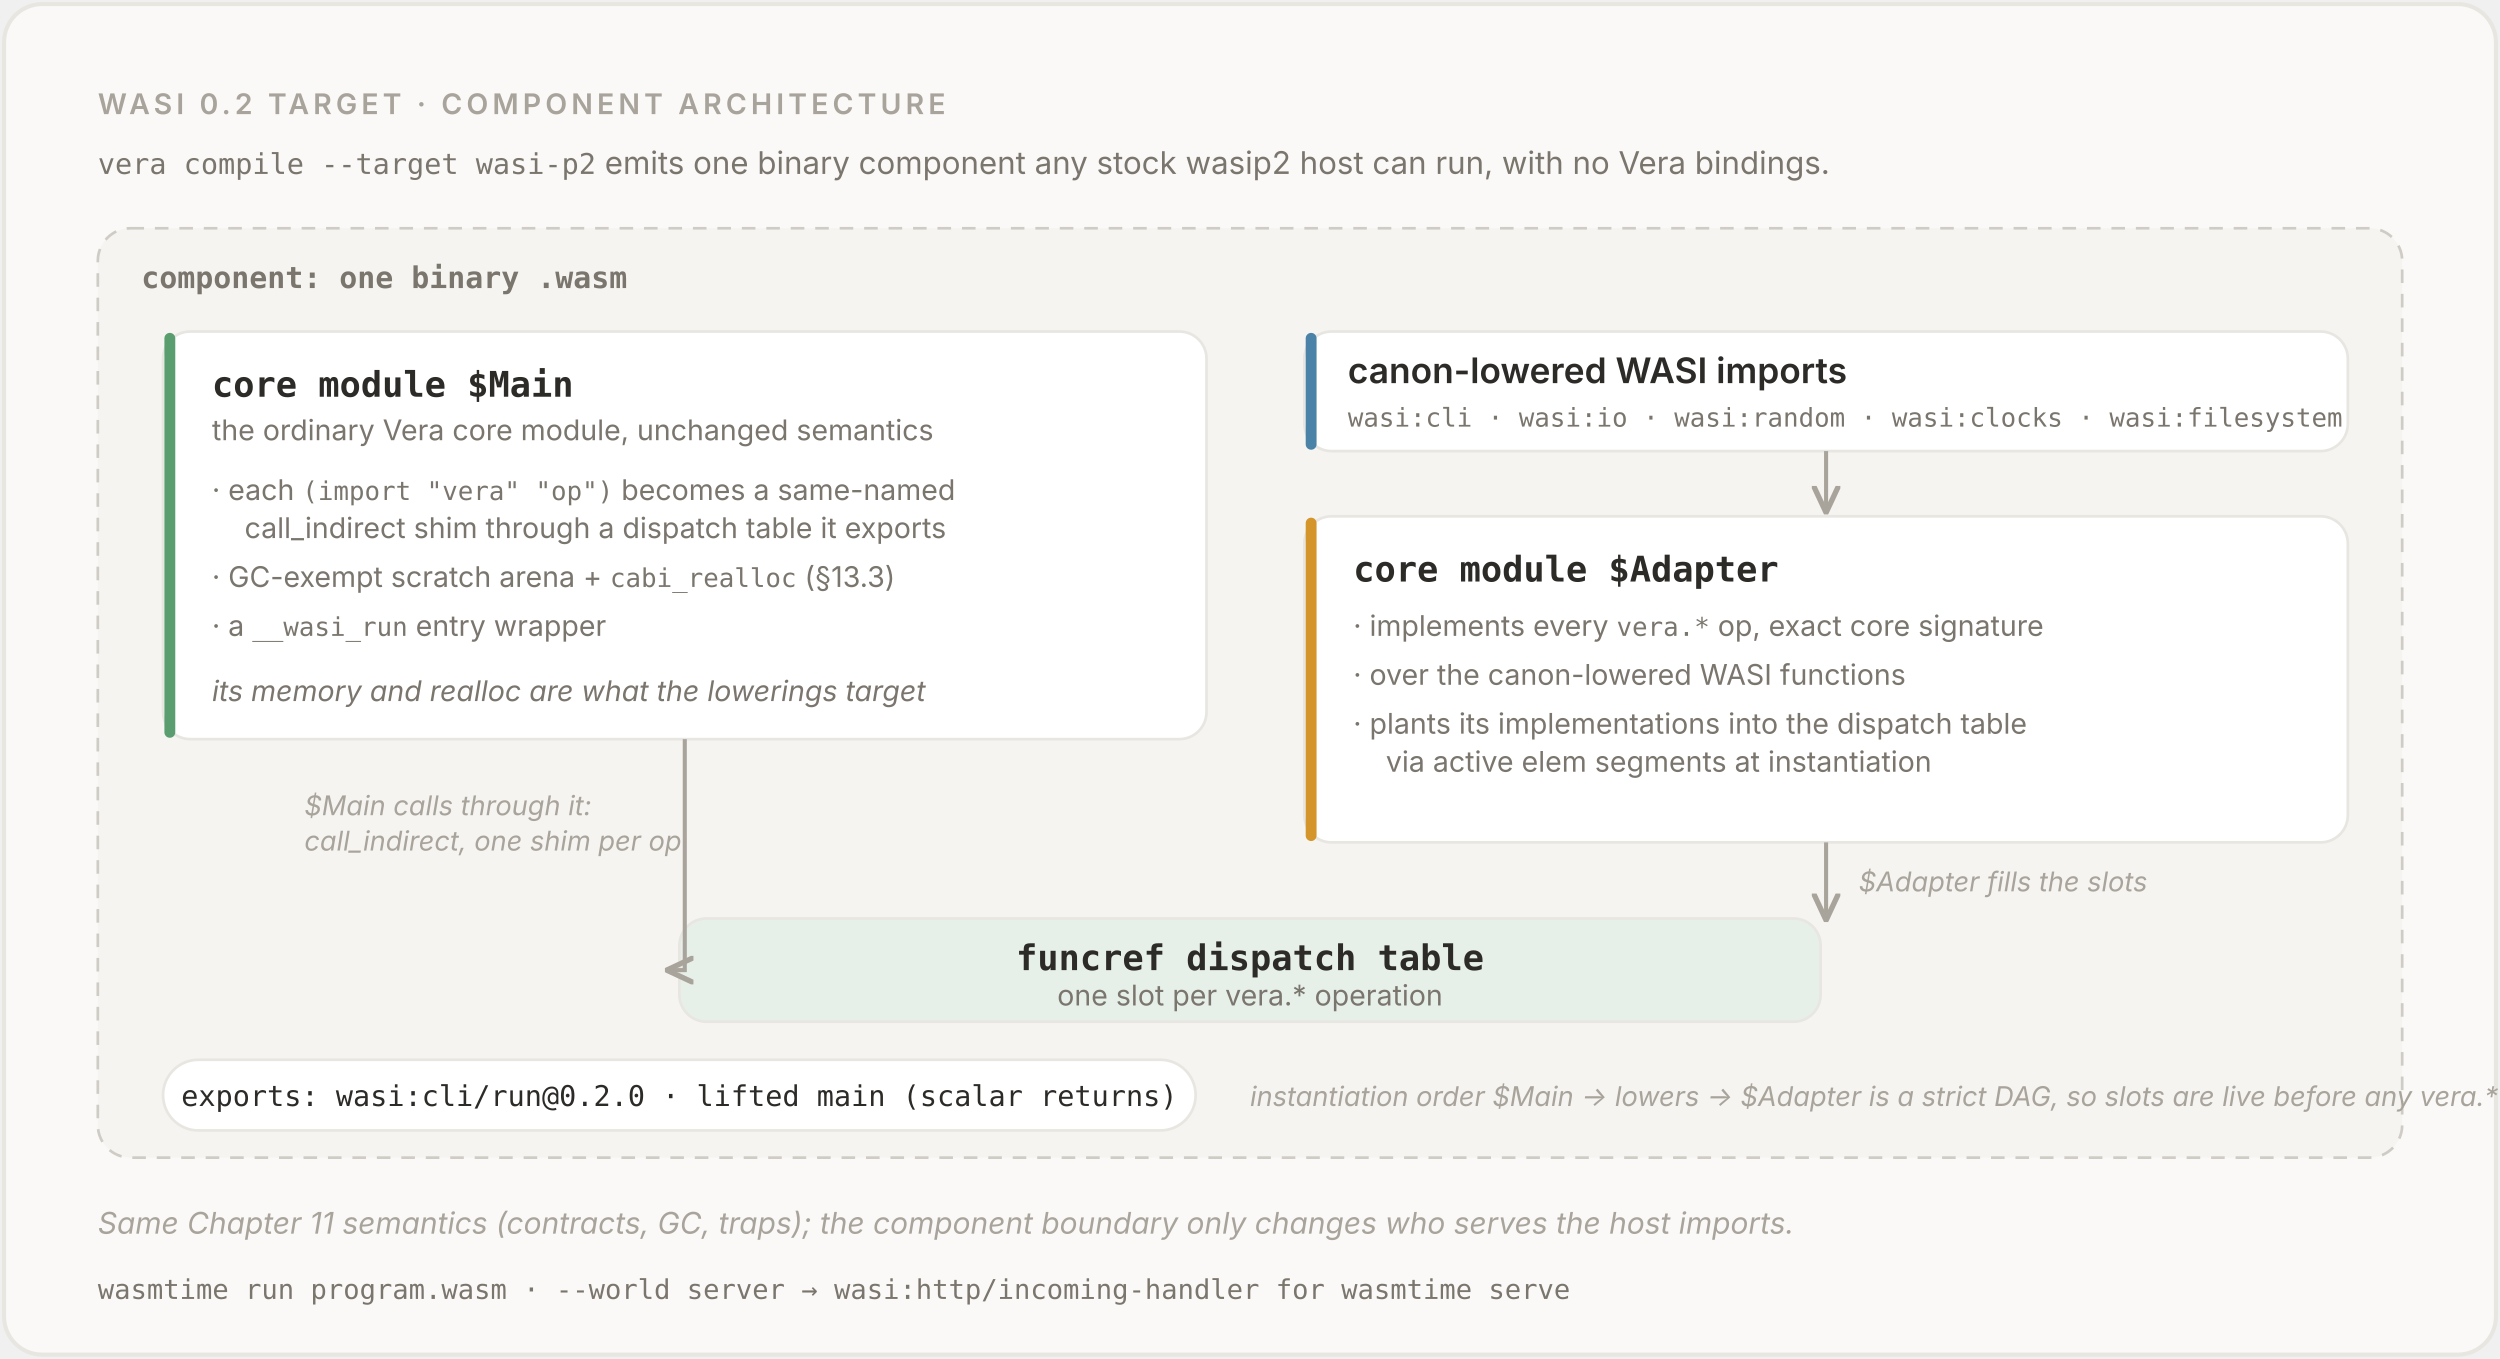
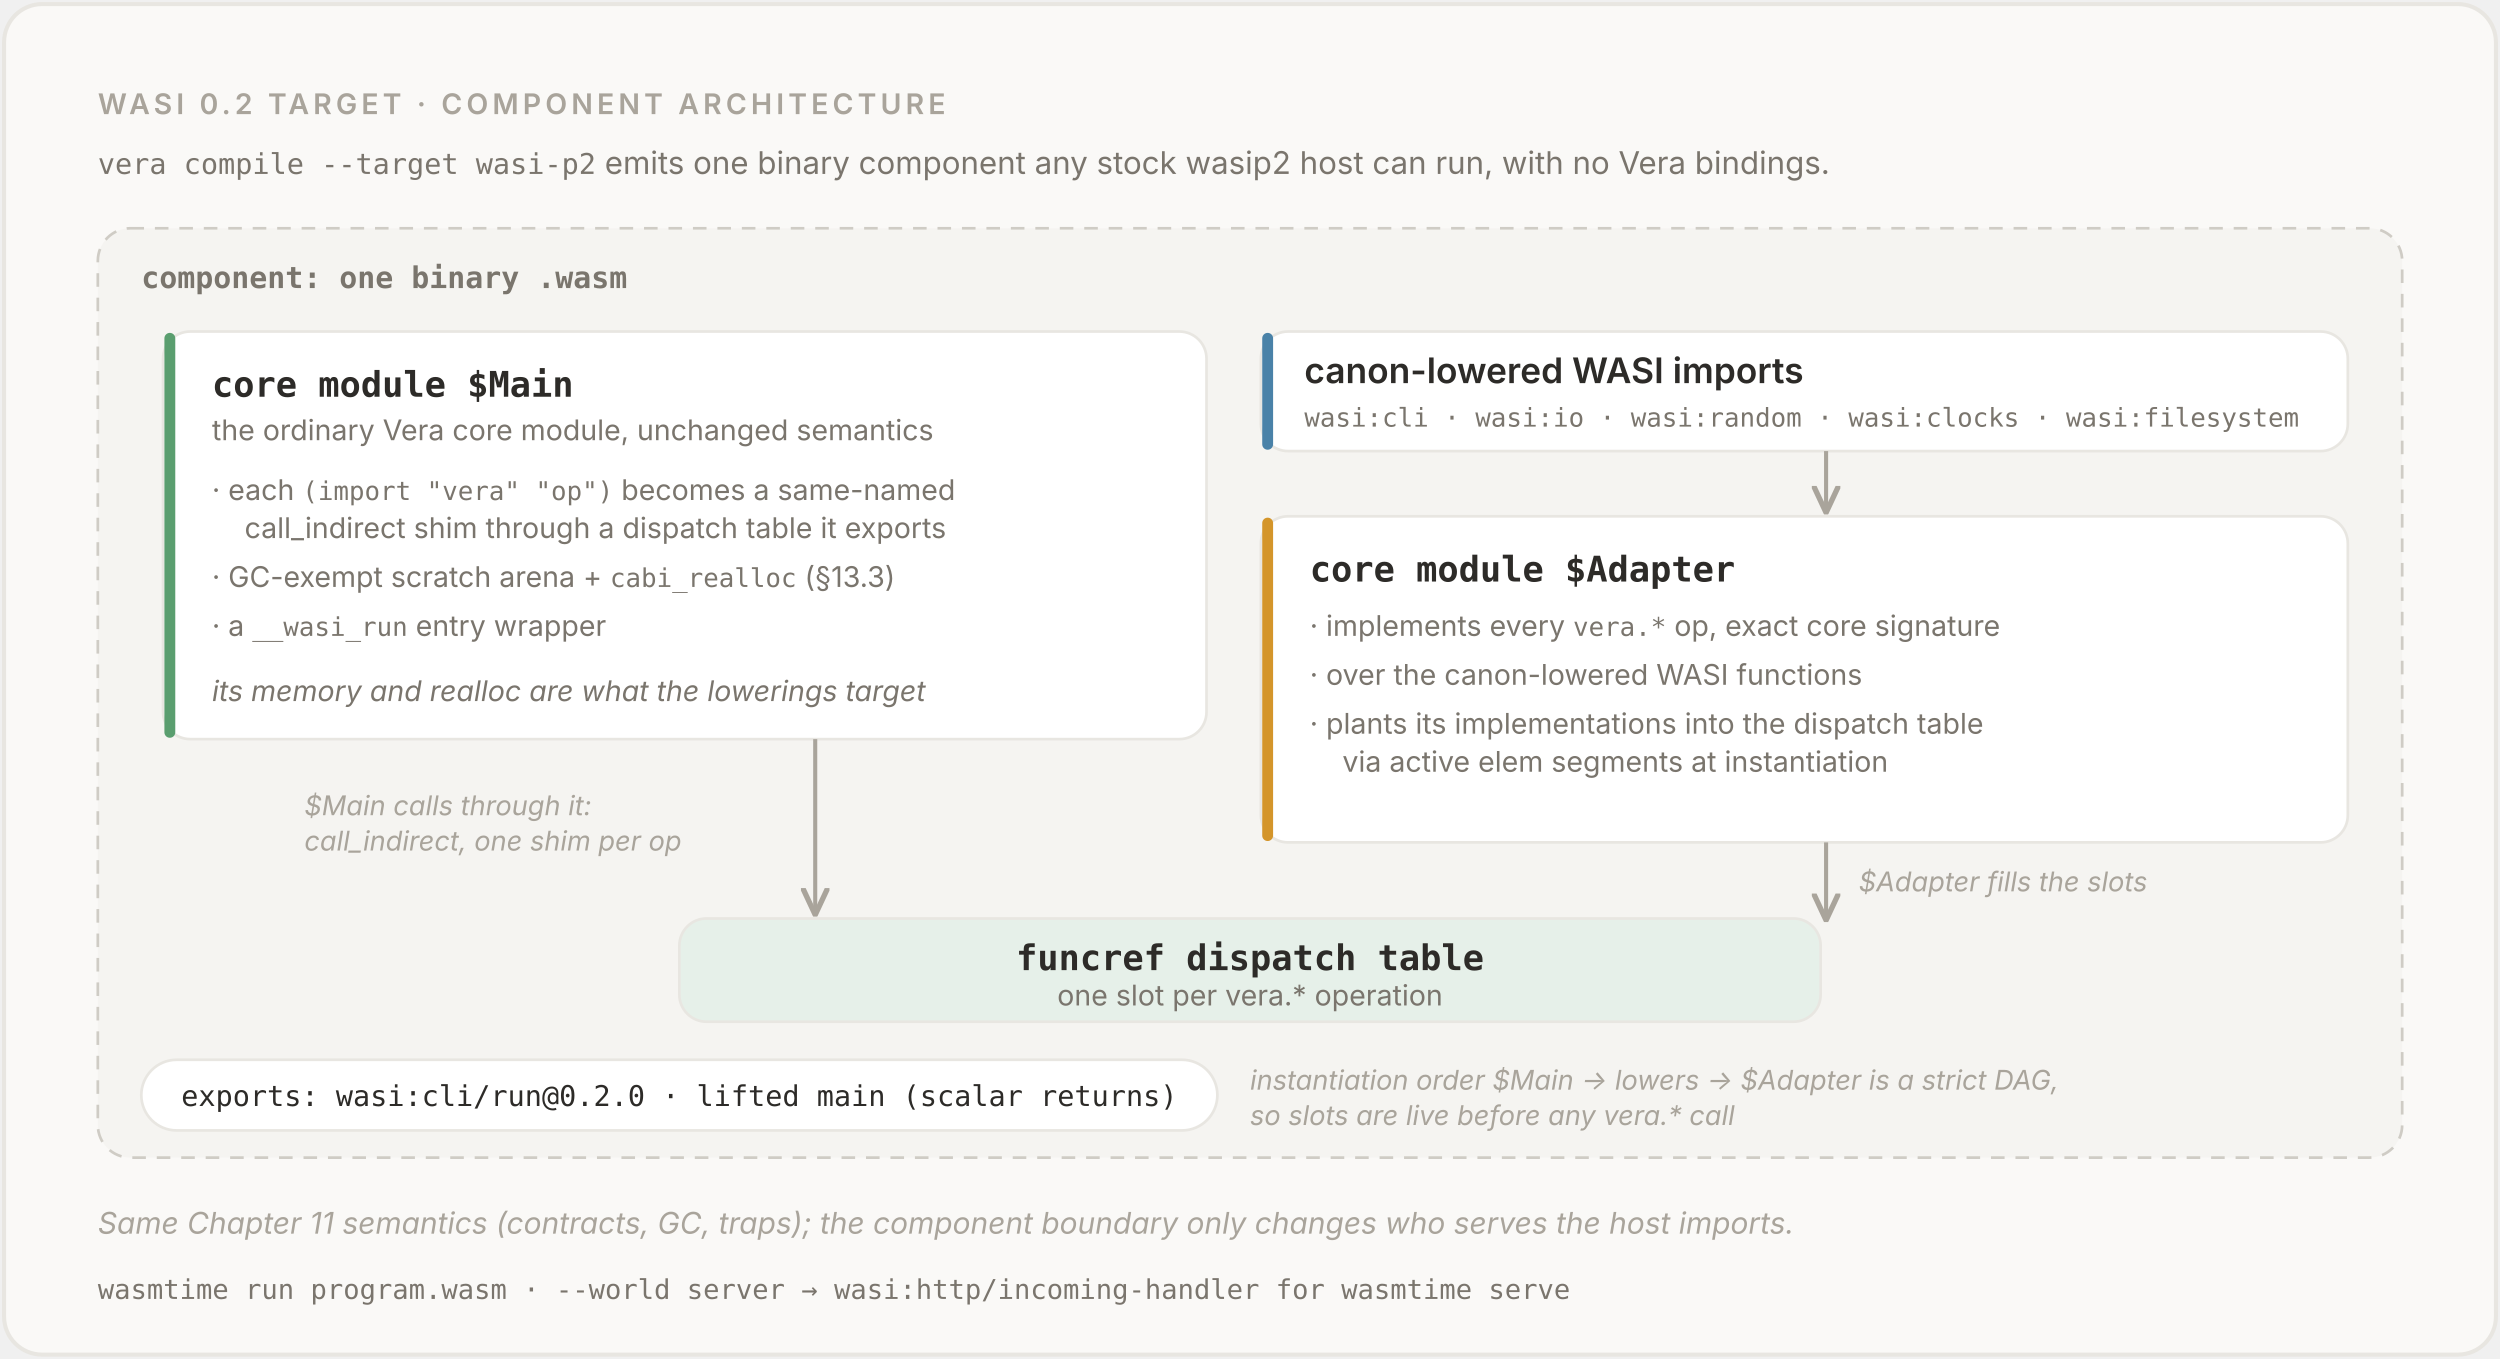
<svg xmlns="http://www.w3.org/2000/svg" width="920" height="500" viewBox="0 0 920 500" role="img" aria-labelledby="title">
  <defs>
    <marker id="arr" viewBox="0 0 8 8" refX="7" refY="4" markerWidth="7" markerHeight="7" orient="auto-start-reverse">
      <path d="M0,0.5 L7.5,4 L0,7.5" fill="none" stroke="#a9a49b" stroke-width="1.5" stroke-linecap="round" stroke-linejoin="round" />
    </marker>
    <style>
      .f  { font-family: -apple-system, BlinkMacSystemFont, 'Segoe UI', system-ui, sans-serif; }
      .m  { font-family: 'SF Mono', Menlo, Monaco, Consolas, monospace; }
      .micro { font-size: 10.5px; font-weight: 600; letter-spacing: 1.5px; fill: #a9a49b; }
      .sub { font-size: 11.5px; fill: #7a756d; }
      .card { fill: #ffffff; stroke: #e8e6e1; stroke-width: 1; }
      .t { font-size: 13px; font-weight: 600; fill: #2d2b28; }
      .d { font-size: 10.5px; fill: #7a756d; }
      .edge { fill: none; stroke: #a9a49b; stroke-width: 1.5; }
      .elbl { font-size: 10px; font-style: italic; fill: #a9a49b; }
      .footi { font-size: 11px; font-style: italic; fill: #a9a49b; }
    </style>
  </defs>
  <rect x="1.5" y="1.5" width="917" height="497" rx="14" fill="#faf9f7" stroke="#e8e6e1" stroke-width="1.5" />
  <text class="f micro" x="36" y="42">WASI 0.2 TARGET · COMPONENT ARCHITECTURE</text>
  <text class="f sub" x="36" y="64">
    <tspan class="m" font-size="10.5px">vera compile --target wasi-p2</tspan> emits one binary component any stock wasip2 host can run, with no Vera bindings.</text>
  <rect x="36" y="84" width="848" height="342" rx="12" fill="#f5f4f1" stroke="#cfccc5" stroke-width="1" stroke-dasharray="5 4" />
  <text class="m" x="52" y="106" font-size="11px" font-weight="600" fill="#7a756d">component: one binary .wasm</text>
  <g>
    <rect class="card" x="60" y="122" width="384" height="150" rx="10" />
    <rect x="60.5" y="122.5" width="4" height="149" rx="2" fill="#5a9e6f" />
    <text class="m t" x="78" y="146">core module $Main</text>
    <text class="f d" x="78" y="162">the ordinary Vera core module, unchanged semantics</text>
    <text class="f d" x="78" y="184">· each <tspan class="m" font-size="9.5px">(import "vera" "op")</tspan> becomes a same-named</text>
    <text class="f d" x="90" y="198">call_indirect shim through a dispatch table it exports</text>
    <text class="f d" x="78" y="216">· GC-exempt scratch arena + <tspan class="m" font-size="9.5px">cabi_realloc</tspan> (§13.3)</text>
    <text class="f d" x="78" y="234">· a <tspan class="m" font-size="9.5px">__wasi_run</tspan> entry wrapper</text>
    <text class="f d" x="78" y="258" font-style="italic" fill="#a9a49b">its memory and realloc are what the lowerings target</text>
  </g>
  <g>
-     <rect class="card" x="480" y="122" width="384" height="44" rx="10" />
-     <rect x="480.5" y="122.5" width="4" height="43" rx="2" fill="#4a82a8" />
-     <text class="f t" x="496" y="141" font-size="12px">canon-lowered WASI imports</text>
-     <text class="f d" x="496" y="157">
+     <rect class="card" x="464" y="122" width="400" height="44" rx="10" />
+     <rect x="464.5" y="122.5" width="4" height="43" rx="2" fill="#4a82a8" />
+     <text class="f t" x="480" y="141" font-size="12px">canon-lowered WASI imports</text>
+     <text class="f d" x="480" y="157">
      <tspan class="m" font-size="9.5px">wasi:cli · wasi:io · wasi:random · wasi:clocks · wasi:filesystem</tspan>
    </text>
  </g>
  <line class="edge" x1="672" y1="166" x2="672" y2="188" marker-end="url(#arr)" />
  <g>
-     <rect class="card" x="480" y="190" width="384" height="120" rx="10" />
-     <rect x="480.5" y="190.5" width="4" height="119" rx="2" fill="#d4952a" />
-     <text class="m t" x="498" y="214">core module $Adapter</text>
-     <text class="f d" x="498" y="234">· implements every <tspan class="m" font-size="9.5px">vera.*</tspan> op, exact core signature</text>
-     <text class="f d" x="498" y="252">· over the canon-lowered WASI functions</text>
-     <text class="f d" x="498" y="270">· plants its implementations into the dispatch table</text>
-     <text class="f d" x="510" y="284">via active elem segments at instantiation</text>
+     <rect class="card" x="464" y="190" width="400" height="120" rx="10" />
+     <rect x="464.5" y="190.5" width="4" height="119" rx="2" fill="#d4952a" />
+     <text class="m t" x="482" y="214">core module $Adapter</text>
+     <text class="f d" x="482" y="234">· implements every <tspan class="m" font-size="9.5px">vera.*</tspan> op, exact core signature</text>
+     <text class="f d" x="482" y="252">· over the canon-lowered WASI functions</text>
+     <text class="f d" x="482" y="270">· plants its implementations into the dispatch table</text>
+     <text class="f d" x="494" y="284">via active elem segments at instantiation</text>
  </g>
  <g>
    <rect x="250" y="338" width="420" height="38" rx="10" fill="#e6f0e9" stroke="#e8e6e1" />
    <text class="m t" x="460" y="357" text-anchor="middle" font-size="12px">funcref dispatch table</text>
    <text class="f d" x="460" y="370" text-anchor="middle" font-size="9.5px">one slot per vera.* operation</text>
  </g>
-   <polyline class="edge" points="252,272 252,357 246,357" marker-end="url(#arr)" />
+   <polyline class="edge" points="300,272 300,336" marker-end="url(#arr)" />
  <text class="f elbl" x="112" y="300">$Main calls through it:</text>
  <text class="f elbl" x="112" y="313">call_indirect, one shim per op</text>
  <polyline class="edge" points="672,310 672,338" marker-end="url(#arr)" />
  <text class="f elbl" x="684" y="328">$Adapter fills the slots</text>
  <g>
-     <rect class="card" x="60" y="390" width="380" height="26" rx="13" />
+     <rect class="card" x="52" y="390" width="396" height="26" rx="13" />
    <text class="m" x="250" y="407" text-anchor="middle" font-size="10.5px" fill="#2d2b28">exports: wasi:cli/run@0.2.0 · lifted main (scalar returns)</text>
  </g>
-   <text class="f elbl" x="460" y="407">instantiation order $Main → lowers → $Adapter is a strict DAG, so slots are live before any vera.* call</text>
+   <text class="f elbl" x="460" y="401">instantiation order $Main → lowers → $Adapter is a strict DAG,</text>
+   <text class="f elbl" x="460" y="414">so slots are live before any vera.* call</text>
  <text class="f footi" x="36" y="454">Same Chapter 11 semantics (contracts, GC, traps); the component boundary only changes who serves the host imports.</text>
  <text class="m" x="36" y="478" font-size="10px" fill="#7a756d">wasmtime run program.wasm   ·   --world server → wasi:http/incoming-handler for wasmtime serve</text>
</svg>
